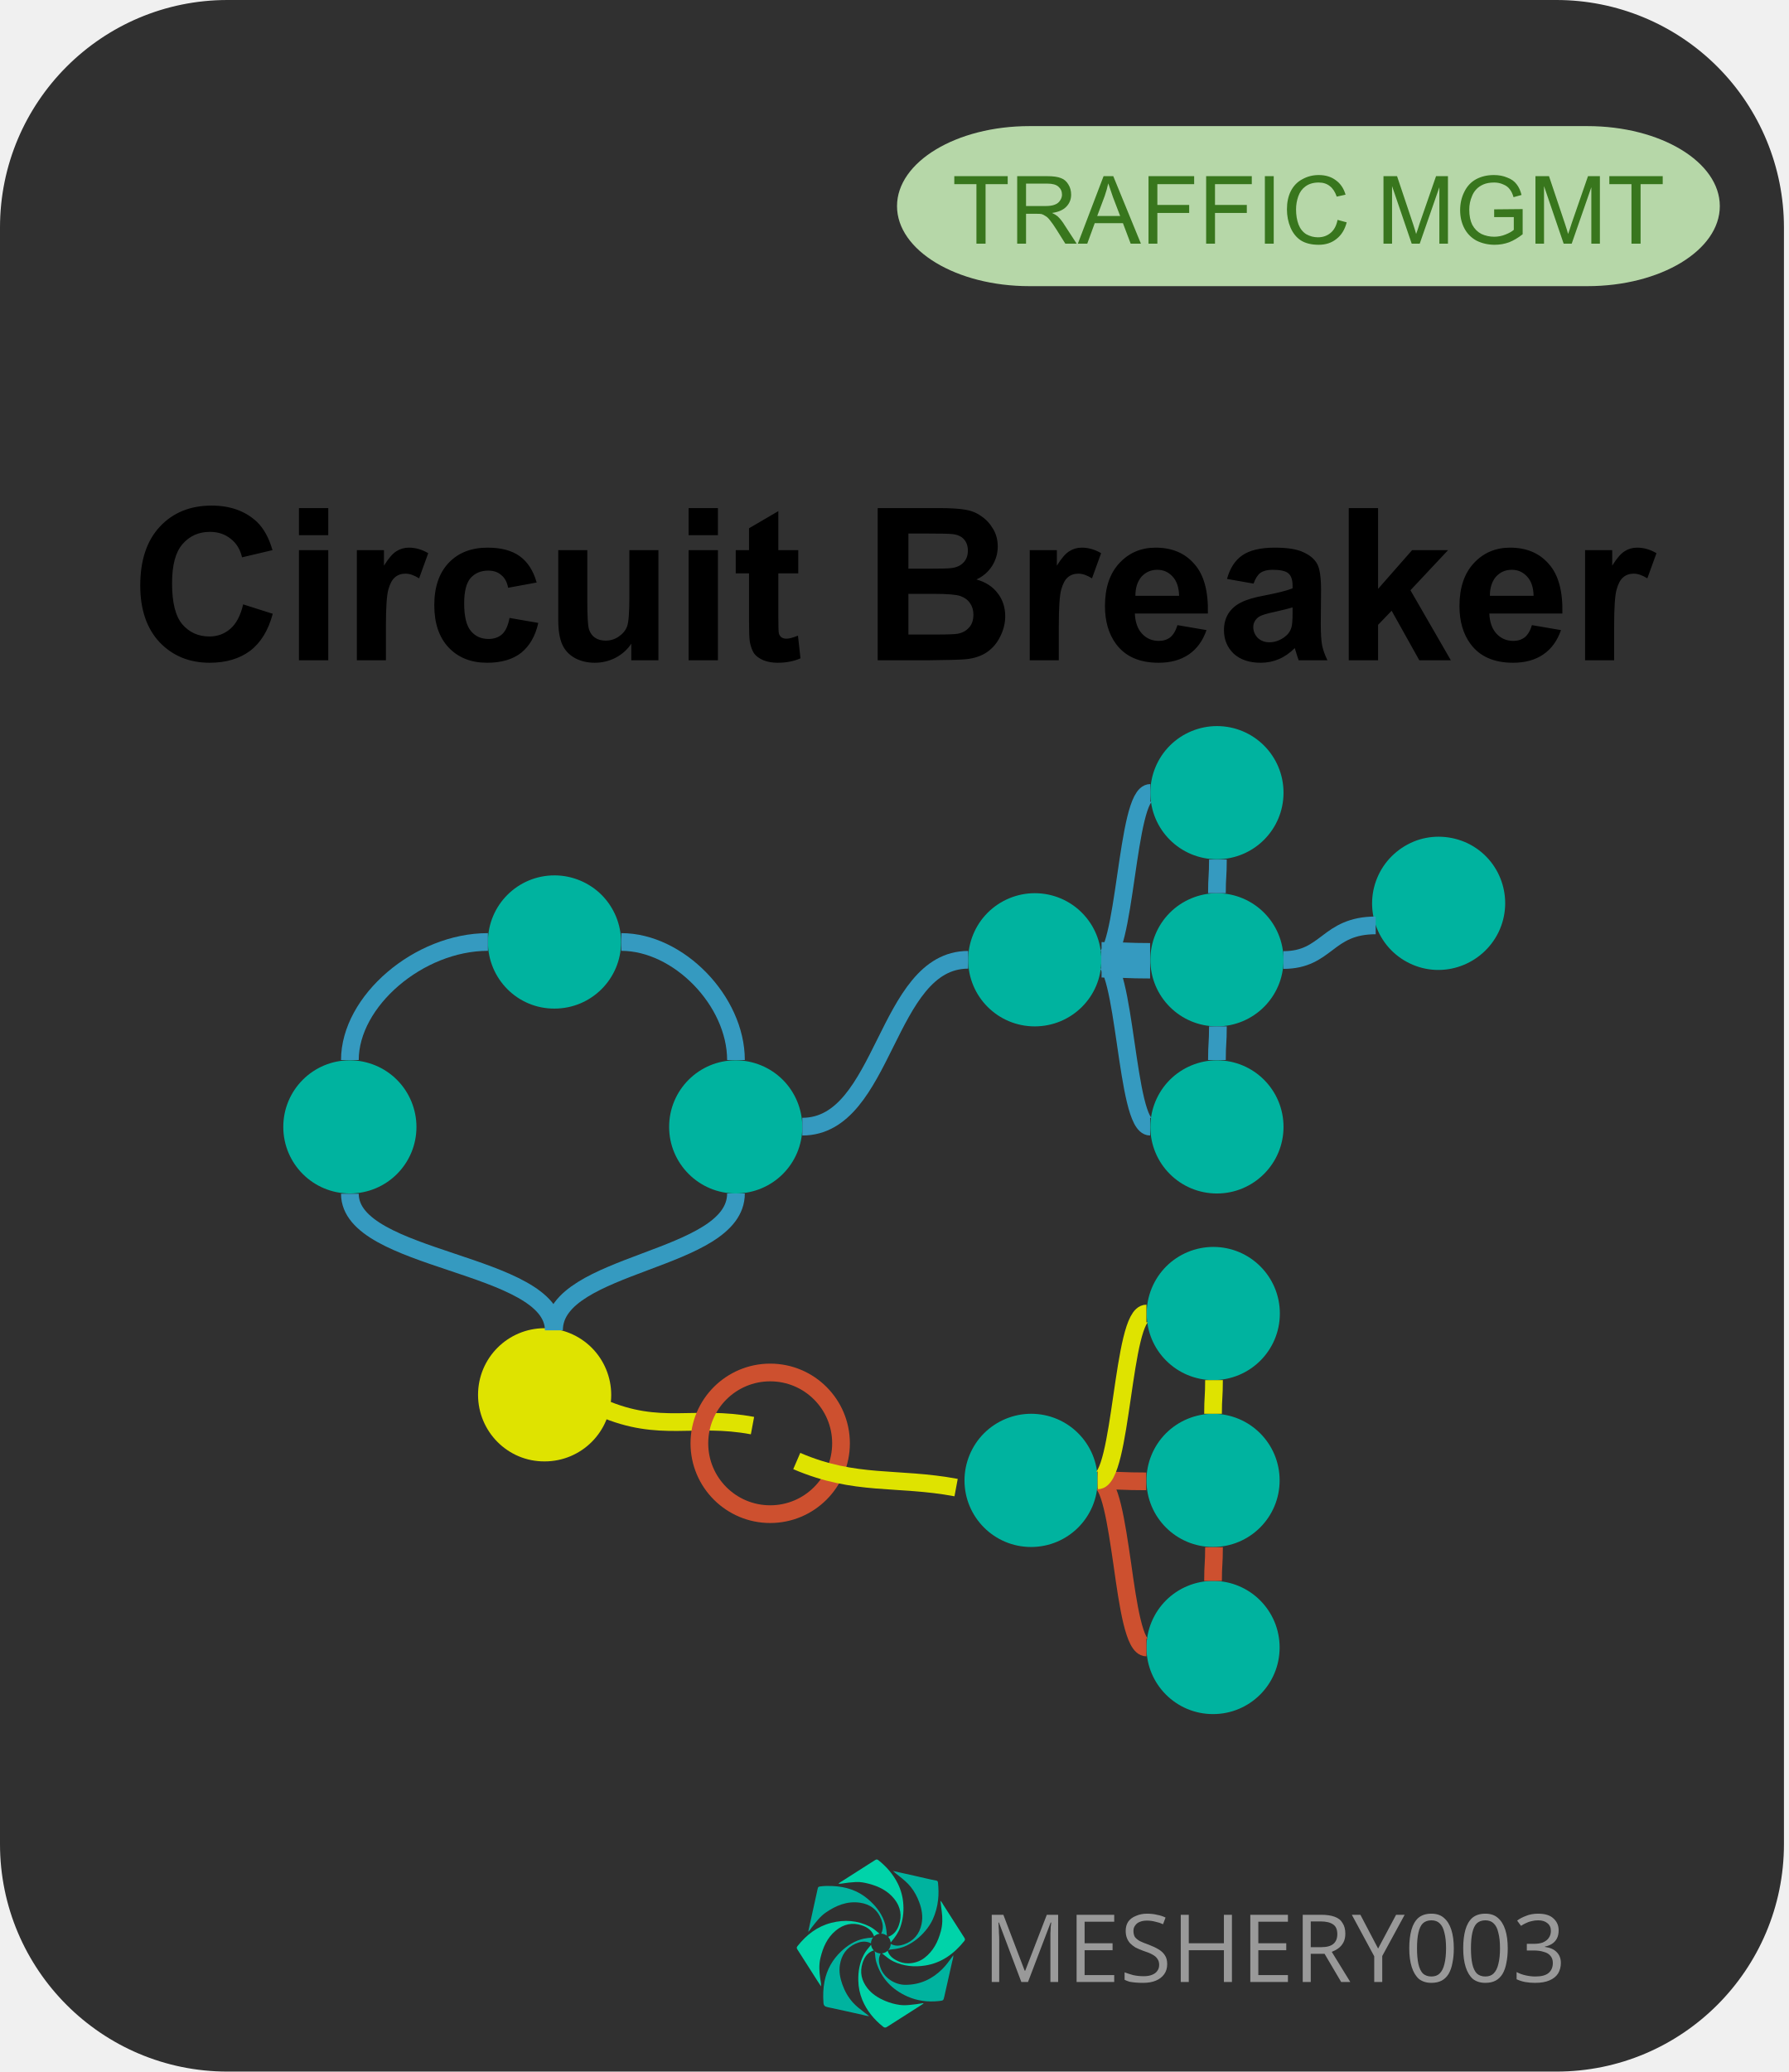
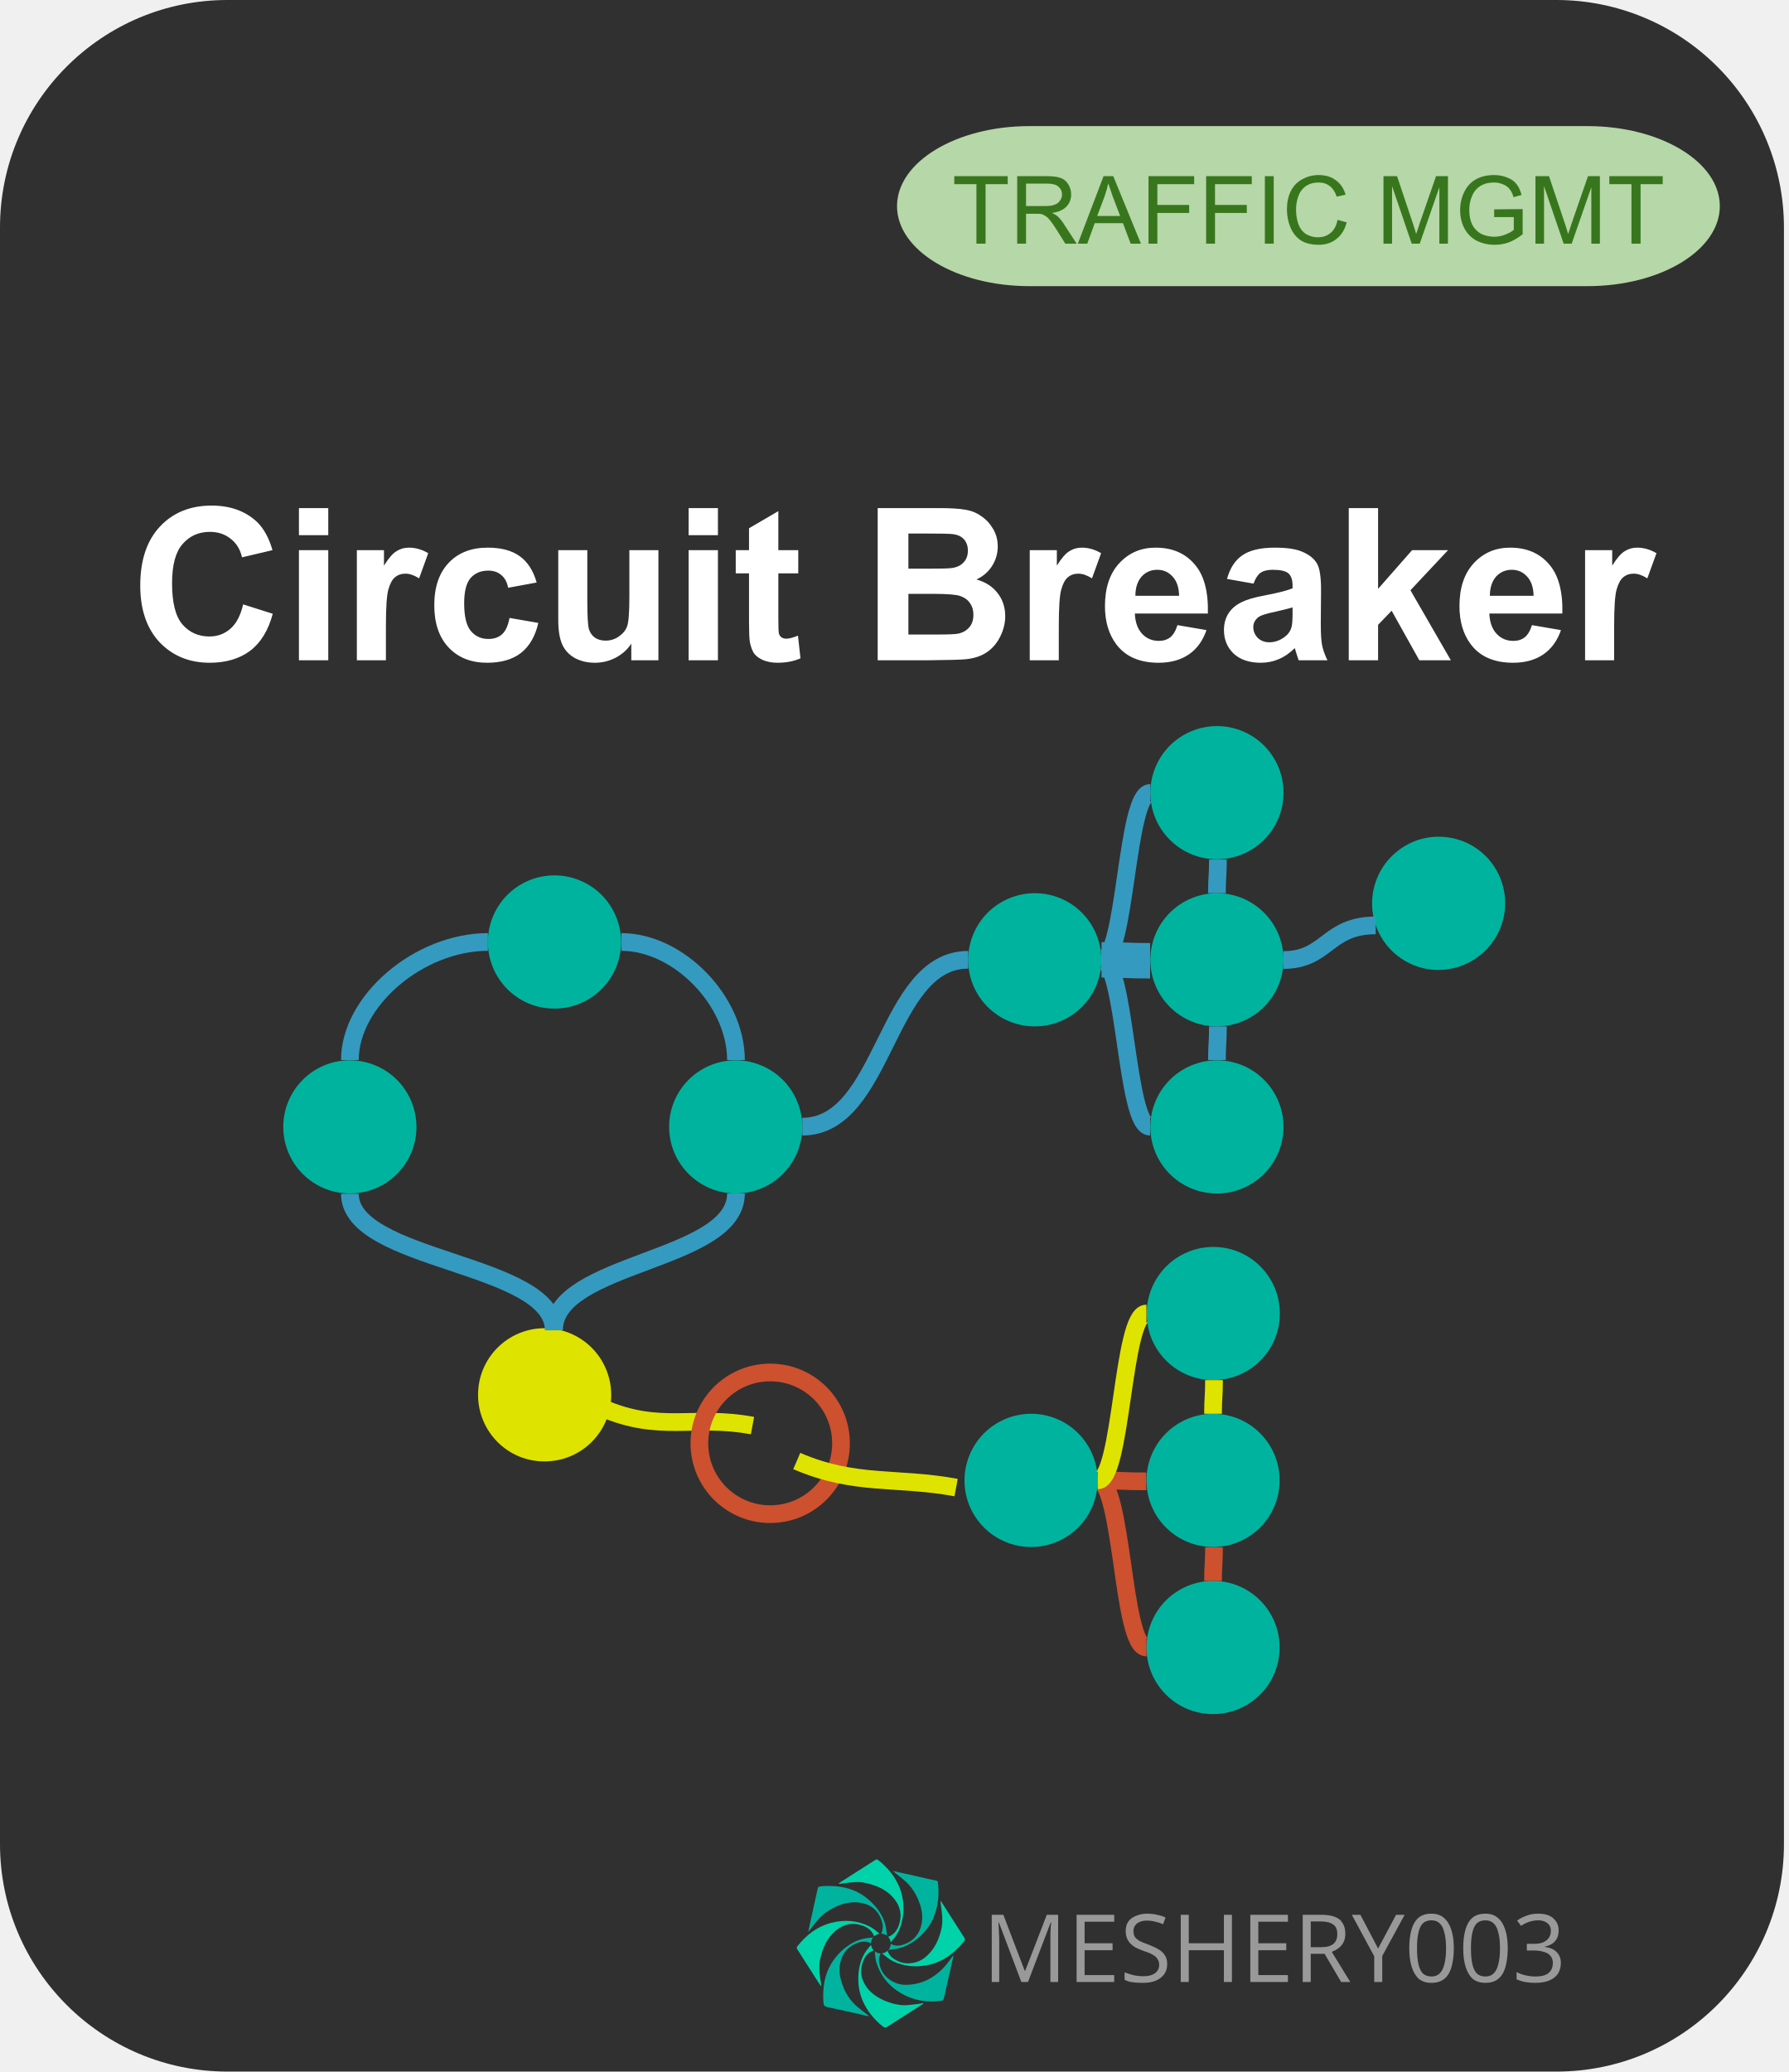
<svg xmlns="http://www.w3.org/2000/svg" width="101" height="117" viewBox="0 0 101 117" fill="none">
  <path fill-rule="evenodd" clip-rule="evenodd" d="M0 12.849C0 5.753 5.753 0 12.849 0H87.906C91.314 0 94.583 1.354 96.992 3.763C99.402 6.173 100.756 9.442 100.756 12.849V104.127C100.756 111.223 95.003 116.976 87.906 116.976H12.849C5.753 116.976 0 111.223 0 104.127V12.849Z" fill="#303030" />
-   <path d="M13.733 34.127L15.405 34.658C15.155 35.596 14.728 36.294 14.124 36.752C13.52 37.2 12.759 37.424 11.843 37.424C10.697 37.424 9.754 37.039 9.015 36.268C8.285 35.487 7.921 34.419 7.921 33.065C7.921 31.638 8.291 30.528 9.03 29.737C9.77 28.945 10.744 28.549 11.952 28.549C13.004 28.549 13.858 28.856 14.515 29.471C14.9 29.846 15.192 30.377 15.39 31.065L13.671 31.471C13.567 31.023 13.353 30.674 13.03 30.424C12.707 30.164 12.317 30.033 11.858 30.033C11.223 30.033 10.707 30.263 10.312 30.721C9.916 31.169 9.718 31.908 9.718 32.94C9.718 34.023 9.91 34.794 10.296 35.252C10.692 35.711 11.202 35.94 11.827 35.94C12.286 35.94 12.681 35.794 13.015 35.502C13.348 35.211 13.588 34.752 13.733 34.127ZM16.884 30.221V28.69H18.54V30.221H16.884ZM16.884 37.283V31.065H18.54V37.283H16.884ZM21.796 37.283H20.155V31.065H21.686V31.94C21.947 31.523 22.181 31.252 22.39 31.127C22.598 30.992 22.832 30.924 23.093 30.924C23.468 30.924 23.832 31.028 24.186 31.237L23.671 32.658C23.39 32.481 23.134 32.393 22.905 32.393C22.666 32.393 22.468 32.461 22.311 32.596C22.155 32.721 22.03 32.95 21.936 33.283C21.843 33.606 21.796 34.299 21.796 35.362V37.283ZM30.31 32.893L28.7 33.19C28.638 32.867 28.508 32.627 28.31 32.471C28.122 32.304 27.877 32.221 27.575 32.221C27.159 32.221 26.825 32.362 26.575 32.643C26.336 32.924 26.216 33.398 26.216 34.065C26.216 34.804 26.341 35.325 26.591 35.627C26.841 35.929 27.174 36.08 27.591 36.08C27.903 36.08 28.159 35.992 28.356 35.815C28.554 35.638 28.695 35.33 28.778 34.893L30.403 35.174C30.237 35.914 29.914 36.476 29.435 36.862C28.955 37.237 28.315 37.424 27.513 37.424C26.606 37.424 25.883 37.138 25.341 36.565C24.799 35.992 24.528 35.195 24.528 34.174C24.528 33.153 24.799 32.356 25.341 31.783C25.883 31.21 26.617 30.924 27.544 30.924C28.304 30.924 28.909 31.085 29.356 31.408C29.804 31.731 30.122 32.226 30.31 32.893ZM35.655 37.283V36.346C35.437 36.679 35.14 36.945 34.765 37.143C34.4 37.33 34.009 37.424 33.593 37.424C33.176 37.424 32.801 37.336 32.468 37.158C32.134 36.971 31.895 36.711 31.749 36.377C31.603 36.044 31.53 35.586 31.53 35.002V31.065H33.171V33.924C33.171 34.799 33.202 35.336 33.265 35.533C33.327 35.731 33.437 35.888 33.593 36.002C33.759 36.117 33.963 36.174 34.202 36.174C34.483 36.174 34.733 36.096 34.952 35.94C35.181 35.783 35.338 35.591 35.421 35.362C35.504 35.132 35.546 34.575 35.546 33.69V31.065H37.187V37.283H35.655ZM38.892 30.221V28.69H40.548V30.221H38.892ZM38.892 37.283V31.065H40.548V37.283H38.892ZM45.085 31.065V32.377H43.96V34.877C43.96 35.388 43.97 35.684 43.991 35.768C44.012 35.851 44.059 35.924 44.132 35.987C44.215 36.039 44.309 36.065 44.413 36.065C44.569 36.065 44.788 36.007 45.069 35.893L45.21 37.174C44.835 37.341 44.403 37.424 43.913 37.424C43.621 37.424 43.356 37.377 43.116 37.283C42.877 37.179 42.7 37.049 42.585 36.893C42.481 36.726 42.403 36.513 42.351 36.252C42.319 36.054 42.304 35.664 42.304 35.08V32.377H41.554V31.065H42.304V29.83L43.96 28.862V31.065H45.085ZM49.571 28.69H53.009C53.686 28.69 54.191 28.721 54.524 28.783C54.858 28.835 55.155 28.955 55.415 29.143C55.686 29.32 55.91 29.559 56.087 29.862C56.264 30.153 56.352 30.487 56.352 30.862C56.352 31.257 56.243 31.627 56.024 31.971C55.806 32.304 55.514 32.554 55.149 32.721C55.67 32.867 56.071 33.127 56.352 33.502C56.634 33.867 56.774 34.299 56.774 34.799C56.774 35.184 56.681 35.565 56.493 35.94C56.316 36.304 56.071 36.596 55.759 36.815C55.446 37.033 55.056 37.169 54.587 37.221C54.306 37.252 53.608 37.273 52.493 37.283H49.571V28.69ZM51.306 30.127V32.112H52.446C53.123 32.112 53.545 32.101 53.712 32.08C54.004 32.049 54.233 31.95 54.399 31.783C54.577 31.606 54.665 31.377 54.665 31.096C54.665 30.835 54.592 30.622 54.446 30.455C54.3 30.289 54.082 30.19 53.79 30.158C53.613 30.138 53.118 30.127 52.306 30.127H51.306ZM51.306 33.533V35.83H52.915C53.54 35.83 53.936 35.815 54.102 35.783C54.363 35.731 54.571 35.617 54.727 35.44C54.894 35.263 54.977 35.018 54.977 34.705C54.977 34.455 54.915 34.242 54.79 34.065C54.665 33.877 54.483 33.742 54.243 33.658C54.014 33.575 53.504 33.533 52.712 33.533H51.306ZM59.8 37.283H58.159V31.065H59.69V31.94C59.951 31.523 60.185 31.252 60.394 31.127C60.602 30.992 60.836 30.924 61.097 30.924C61.472 30.924 61.836 31.028 62.19 31.237L61.675 32.658C61.394 32.481 61.138 32.393 60.909 32.393C60.67 32.393 60.472 32.461 60.315 32.596C60.159 32.721 60.034 32.95 59.94 33.283C59.847 33.606 59.8 34.299 59.8 35.362V37.283ZM66.501 35.299L68.142 35.58C67.933 36.184 67.6 36.643 67.142 36.955C66.683 37.268 66.116 37.424 65.439 37.424C64.355 37.424 63.553 37.07 63.032 36.362C62.616 35.799 62.407 35.086 62.407 34.221C62.407 33.19 62.678 32.382 63.22 31.799C63.761 31.216 64.444 30.924 65.267 30.924C66.194 30.924 66.923 31.231 67.454 31.846C67.996 32.45 68.251 33.382 68.22 34.643H64.095C64.116 35.132 64.251 35.513 64.501 35.783C64.751 36.054 65.069 36.19 65.454 36.19C65.704 36.19 65.918 36.122 66.095 35.987C66.272 35.841 66.407 35.612 66.501 35.299ZM66.595 33.643C66.584 33.164 66.459 32.799 66.22 32.549C65.991 32.299 65.704 32.174 65.36 32.174C65.006 32.174 64.709 32.304 64.47 32.565C64.241 32.836 64.126 33.195 64.126 33.643H66.595ZM70.8 32.955L69.3 32.69C69.466 32.086 69.753 31.643 70.159 31.362C70.576 31.07 71.19 30.924 72.003 30.924C72.732 30.924 73.274 31.013 73.628 31.19C73.993 31.356 74.248 31.575 74.394 31.846C74.539 32.106 74.612 32.596 74.612 33.315L74.597 35.237C74.597 35.789 74.623 36.195 74.675 36.455C74.727 36.705 74.826 36.981 74.972 37.283H73.347C73.305 37.169 73.253 37.007 73.19 36.799C73.159 36.695 73.138 36.627 73.128 36.596C72.847 36.877 72.545 37.086 72.222 37.221C71.909 37.356 71.571 37.424 71.206 37.424C70.56 37.424 70.05 37.252 69.675 36.908C69.31 36.554 69.128 36.112 69.128 35.58C69.128 35.226 69.211 34.914 69.378 34.643C69.555 34.372 69.795 34.164 70.097 34.018C70.399 33.862 70.836 33.731 71.409 33.627C72.17 33.481 72.701 33.346 73.003 33.221V33.065C73.003 32.742 72.925 32.513 72.769 32.377C72.612 32.242 72.315 32.174 71.878 32.174C71.586 32.174 71.357 32.231 71.19 32.346C71.034 32.461 70.904 32.664 70.8 32.955ZM73.003 34.299C72.795 34.362 72.461 34.445 72.003 34.549C71.545 34.643 71.243 34.737 71.097 34.83C70.888 34.987 70.784 35.179 70.784 35.408C70.784 35.638 70.868 35.841 71.034 36.018C71.211 36.184 71.43 36.268 71.69 36.268C71.993 36.268 72.279 36.169 72.55 35.971C72.748 35.825 72.878 35.643 72.94 35.424C72.982 35.289 73.003 35.023 73.003 34.627V34.299ZM76.177 37.283V28.69H77.833V33.252L79.755 31.065H81.786L79.661 33.33L81.942 37.283H80.161L78.599 34.487L77.833 35.283V37.283H76.177ZM86.522 35.299L88.163 35.58C87.955 36.184 87.621 36.643 87.163 36.955C86.705 37.268 86.137 37.424 85.46 37.424C84.377 37.424 83.575 37.07 83.054 36.362C82.637 35.799 82.429 35.086 82.429 34.221C82.429 33.19 82.7 32.382 83.241 31.799C83.783 31.216 84.465 30.924 85.288 30.924C86.215 30.924 86.944 31.231 87.476 31.846C88.017 32.45 88.272 33.382 88.241 34.643H84.116C84.137 35.132 84.272 35.513 84.522 35.783C84.772 36.054 85.09 36.19 85.476 36.19C85.726 36.19 85.939 36.122 86.116 35.987C86.293 35.841 86.429 35.612 86.522 35.299ZM86.616 33.643C86.606 33.164 86.481 32.799 86.241 32.549C86.012 32.299 85.726 32.174 85.382 32.174C85.028 32.174 84.731 32.304 84.491 32.565C84.262 32.836 84.147 33.195 84.147 33.643H86.616ZM91.165 37.283H89.524V31.065H91.056V31.94C91.316 31.523 91.55 31.252 91.759 31.127C91.967 30.992 92.201 30.924 92.462 30.924C92.837 30.924 93.201 31.028 93.556 31.237L93.04 32.658C92.759 32.481 92.504 32.393 92.274 32.393C92.035 32.393 91.837 32.461 91.681 32.596C91.524 32.721 91.399 32.95 91.306 33.283C91.212 33.606 91.165 34.299 91.165 35.362V37.283Z" fill="black" />
+   <path d="M13.733 34.127L15.405 34.658C15.155 35.596 14.728 36.294 14.124 36.752C13.52 37.2 12.759 37.424 11.843 37.424C10.697 37.424 9.754 37.039 9.015 36.268C8.285 35.487 7.921 34.419 7.921 33.065C7.921 31.638 8.291 30.528 9.03 29.737C9.77 28.945 10.744 28.549 11.952 28.549C13.004 28.549 13.858 28.856 14.515 29.471C14.9 29.846 15.192 30.377 15.39 31.065L13.671 31.471C13.567 31.023 13.353 30.674 13.03 30.424C12.707 30.164 12.317 30.033 11.858 30.033C11.223 30.033 10.707 30.263 10.312 30.721C9.916 31.169 9.718 31.908 9.718 32.94C9.718 34.023 9.91 34.794 10.296 35.252C10.692 35.711 11.202 35.94 11.827 35.94C12.286 35.94 12.681 35.794 13.015 35.502C13.348 35.211 13.588 34.752 13.733 34.127ZM16.884 30.221V28.69H18.54V30.221H16.884ZM16.884 37.283V31.065H18.54V37.283H16.884ZM21.796 37.283H20.155V31.065H21.686V31.94C21.947 31.523 22.181 31.252 22.39 31.127C22.598 30.992 22.832 30.924 23.093 30.924C23.468 30.924 23.832 31.028 24.186 31.237L23.671 32.658C23.39 32.481 23.134 32.393 22.905 32.393C22.666 32.393 22.468 32.461 22.311 32.596C22.155 32.721 22.03 32.95 21.936 33.283C21.843 33.606 21.796 34.299 21.796 35.362V37.283ZM30.31 32.893L28.7 33.19C28.638 32.867 28.508 32.627 28.31 32.471C28.122 32.304 27.877 32.221 27.575 32.221C27.159 32.221 26.825 32.362 26.575 32.643C26.336 32.924 26.216 33.398 26.216 34.065C26.216 34.804 26.341 35.325 26.591 35.627C26.841 35.929 27.174 36.08 27.591 36.08C27.903 36.08 28.159 35.992 28.356 35.815C28.554 35.638 28.695 35.33 28.778 34.893L30.403 35.174C30.237 35.914 29.914 36.476 29.435 36.862C28.955 37.237 28.315 37.424 27.513 37.424C26.606 37.424 25.883 37.138 25.341 36.565C24.799 35.992 24.528 35.195 24.528 34.174C24.528 33.153 24.799 32.356 25.341 31.783C25.883 31.21 26.617 30.924 27.544 30.924C28.304 30.924 28.909 31.085 29.356 31.408C29.804 31.731 30.122 32.226 30.31 32.893ZM35.655 37.283V36.346C35.437 36.679 35.14 36.945 34.765 37.143C34.4 37.33 34.009 37.424 33.593 37.424C33.176 37.424 32.801 37.336 32.468 37.158C32.134 36.971 31.895 36.711 31.749 36.377C31.603 36.044 31.53 35.586 31.53 35.002V31.065H33.171V33.924C33.171 34.799 33.202 35.336 33.265 35.533C33.327 35.731 33.437 35.888 33.593 36.002C33.759 36.117 33.963 36.174 34.202 36.174C34.483 36.174 34.733 36.096 34.952 35.94C35.181 35.783 35.338 35.591 35.421 35.362C35.504 35.132 35.546 34.575 35.546 33.69V31.065H37.187V37.283H35.655ZM38.892 30.221V28.69H40.548V30.221H38.892ZM38.892 37.283V31.065H40.548V37.283H38.892ZM45.085 31.065V32.377H43.96V34.877C43.96 35.388 43.97 35.684 43.991 35.768C44.012 35.851 44.059 35.924 44.132 35.987C44.215 36.039 44.309 36.065 44.413 36.065C44.569 36.065 44.788 36.007 45.069 35.893L45.21 37.174C44.835 37.341 44.403 37.424 43.913 37.424C43.621 37.424 43.356 37.377 43.116 37.283C42.877 37.179 42.7 37.049 42.585 36.893C42.481 36.726 42.403 36.513 42.351 36.252C42.319 36.054 42.304 35.664 42.304 35.08V32.377H41.554V31.065H42.304V29.83L43.96 28.862V31.065H45.085ZM49.571 28.69H53.009C53.686 28.69 54.191 28.721 54.524 28.783C54.858 28.835 55.155 28.955 55.415 29.143C55.686 29.32 55.91 29.559 56.087 29.862C56.264 30.153 56.352 30.487 56.352 30.862C56.352 31.257 56.243 31.627 56.024 31.971C55.806 32.304 55.514 32.554 55.149 32.721C55.67 32.867 56.071 33.127 56.352 33.502C56.634 33.867 56.774 34.299 56.774 34.799C56.774 35.184 56.681 35.565 56.493 35.94C56.316 36.304 56.071 36.596 55.759 36.815C55.446 37.033 55.056 37.169 54.587 37.221C54.306 37.252 53.608 37.273 52.493 37.283H49.571V28.69ZM51.306 30.127V32.112H52.446C53.123 32.112 53.545 32.101 53.712 32.08C54.004 32.049 54.233 31.95 54.399 31.783C54.577 31.606 54.665 31.377 54.665 31.096C54.665 30.835 54.592 30.622 54.446 30.455C54.3 30.289 54.082 30.19 53.79 30.158C53.613 30.138 53.118 30.127 52.306 30.127H51.306ZM51.306 33.533V35.83H52.915C53.54 35.83 53.936 35.815 54.102 35.783C54.363 35.731 54.571 35.617 54.727 35.44C54.894 35.263 54.977 35.018 54.977 34.705C54.977 34.455 54.915 34.242 54.79 34.065C54.665 33.877 54.483 33.742 54.243 33.658C54.014 33.575 53.504 33.533 52.712 33.533H51.306ZM59.8 37.283H58.159V31.065H59.69V31.94C59.951 31.523 60.185 31.252 60.394 31.127C60.602 30.992 60.836 30.924 61.097 30.924C61.472 30.924 61.836 31.028 62.19 31.237L61.675 32.658C61.394 32.481 61.138 32.393 60.909 32.393C60.67 32.393 60.472 32.461 60.315 32.596C60.159 32.721 60.034 32.95 59.94 33.283C59.847 33.606 59.8 34.299 59.8 35.362V37.283ZM66.501 35.299L68.142 35.58C67.933 36.184 67.6 36.643 67.142 36.955C66.683 37.268 66.116 37.424 65.439 37.424C64.355 37.424 63.553 37.07 63.032 36.362C62.616 35.799 62.407 35.086 62.407 34.221C62.407 33.19 62.678 32.382 63.22 31.799C63.761 31.216 64.444 30.924 65.267 30.924C66.194 30.924 66.923 31.231 67.454 31.846C67.996 32.45 68.251 33.382 68.22 34.643H64.095C64.116 35.132 64.251 35.513 64.501 35.783C64.751 36.054 65.069 36.19 65.454 36.19C65.704 36.19 65.918 36.122 66.095 35.987C66.272 35.841 66.407 35.612 66.501 35.299ZM66.595 33.643C66.584 33.164 66.459 32.799 66.22 32.549C65.991 32.299 65.704 32.174 65.36 32.174C65.006 32.174 64.709 32.304 64.47 32.565C64.241 32.836 64.126 33.195 64.126 33.643H66.595ZM70.8 32.955L69.3 32.69C69.466 32.086 69.753 31.643 70.159 31.362C70.576 31.07 71.19 30.924 72.003 30.924C72.732 30.924 73.274 31.013 73.628 31.19C73.993 31.356 74.248 31.575 74.394 31.846C74.539 32.106 74.612 32.596 74.612 33.315L74.597 35.237C74.597 35.789 74.623 36.195 74.675 36.455C74.727 36.705 74.826 36.981 74.972 37.283H73.347C73.305 37.169 73.253 37.007 73.19 36.799C73.159 36.695 73.138 36.627 73.128 36.596C72.847 36.877 72.545 37.086 72.222 37.221C71.909 37.356 71.571 37.424 71.206 37.424C70.56 37.424 70.05 37.252 69.675 36.908C69.31 36.554 69.128 36.112 69.128 35.58C69.128 35.226 69.211 34.914 69.378 34.643C69.555 34.372 69.795 34.164 70.097 34.018C70.399 33.862 70.836 33.731 71.409 33.627C72.17 33.481 72.701 33.346 73.003 33.221V33.065C73.003 32.742 72.925 32.513 72.769 32.377C72.612 32.242 72.315 32.174 71.878 32.174C71.586 32.174 71.357 32.231 71.19 32.346C71.034 32.461 70.904 32.664 70.8 32.955ZM73.003 34.299C72.795 34.362 72.461 34.445 72.003 34.549C71.545 34.643 71.243 34.737 71.097 34.83C70.888 34.987 70.784 35.179 70.784 35.408C70.784 35.638 70.868 35.841 71.034 36.018C71.211 36.184 71.43 36.268 71.69 36.268C71.993 36.268 72.279 36.169 72.55 35.971C72.748 35.825 72.878 35.643 72.94 35.424C72.982 35.289 73.003 35.023 73.003 34.627V34.299ZM76.177 37.283V28.69H77.833V33.252L79.755 31.065H81.786L79.661 33.33L81.942 37.283H80.161L78.599 34.487L77.833 35.283V37.283H76.177ZM86.522 35.299L88.163 35.58C87.955 36.184 87.621 36.643 87.163 36.955C86.705 37.268 86.137 37.424 85.46 37.424C84.377 37.424 83.575 37.07 83.054 36.362C82.637 35.799 82.429 35.086 82.429 34.221C82.429 33.19 82.7 32.382 83.241 31.799C83.783 31.216 84.465 30.924 85.288 30.924C86.215 30.924 86.944 31.231 87.476 31.846C88.017 32.45 88.272 33.382 88.241 34.643H84.116C84.137 35.132 84.272 35.513 84.522 35.783C84.772 36.054 85.09 36.19 85.476 36.19C85.726 36.19 85.939 36.122 86.116 35.987C86.293 35.841 86.429 35.612 86.522 35.299ZM86.616 33.643C86.606 33.164 86.481 32.799 86.241 32.549C86.012 32.299 85.726 32.174 85.382 32.174C85.028 32.174 84.731 32.304 84.491 32.565C84.262 32.836 84.147 33.195 84.147 33.643H86.616ZM91.165 37.283H89.524V31.065H91.056V31.94C91.316 31.523 91.55 31.252 91.759 31.127C91.967 30.992 92.201 30.924 92.462 30.924C92.837 30.924 93.201 31.028 93.556 31.237L93.04 32.658C92.759 32.481 92.504 32.393 92.274 32.393C92.035 32.393 91.837 32.461 91.681 32.596C91.524 32.721 91.399 32.95 91.306 33.283C91.212 33.606 91.165 34.299 91.165 35.362V37.283Z" fill="white" />
  <path fill-rule="evenodd" clip-rule="evenodd" d="M58.139 7.121H89.657C93.787 7.121 97.134 9.144 97.134 11.639C97.134 14.135 93.787 16.158 89.657 16.158H58.139C54.01 16.158 50.663 14.135 50.663 11.639C50.663 9.144 54.01 7.121 58.139 7.121Z" fill="#B6D7A8" />
  <path d="M55.148 13.759V10.4H53.898V9.947H56.914V10.4H55.664V13.759H55.148ZM57.45 13.759V9.947H59.137C59.481 9.947 59.742 9.983 59.919 10.056C60.096 10.118 60.236 10.238 60.34 10.415C60.445 10.582 60.497 10.775 60.497 10.993C60.497 11.254 60.408 11.478 60.231 11.665C60.054 11.853 59.783 11.973 59.419 12.025C59.554 12.087 59.658 12.15 59.731 12.212C59.877 12.348 60.012 12.52 60.137 12.728L60.809 13.759H60.169L59.669 12.962C59.523 12.733 59.403 12.561 59.309 12.447C59.215 12.322 59.127 12.238 59.044 12.197C58.971 12.145 58.898 12.108 58.825 12.087C58.762 12.077 58.669 12.072 58.544 12.072H57.95V13.759H57.45ZM57.95 11.634H59.044C59.273 11.634 59.45 11.608 59.575 11.556C59.71 11.504 59.809 11.426 59.872 11.322C59.945 11.217 59.981 11.108 59.981 10.993C59.981 10.806 59.913 10.655 59.778 10.54C59.653 10.426 59.445 10.368 59.153 10.368H57.95V11.634ZM60.876 13.759L62.329 9.947H62.876L64.438 13.759H63.86L63.423 12.603H61.829L61.407 13.759H60.876ZM61.969 12.197H63.266L62.86 11.134C62.746 10.811 62.657 10.551 62.594 10.353C62.542 10.592 62.475 10.832 62.391 11.072L61.969 12.197ZM64.867 13.759V9.947H67.445V10.4H65.367V11.572H67.164V12.025H65.367V13.759H64.867ZM68.122 13.759V9.947H70.7V10.4H68.622V11.572H70.419V12.025H68.622V13.759H68.122ZM71.439 13.759V9.947H71.939V13.759H71.439ZM75.544 12.415L76.06 12.556C75.956 12.962 75.763 13.275 75.482 13.493C75.211 13.712 74.877 13.822 74.482 13.822C74.065 13.822 73.727 13.738 73.466 13.572C73.216 13.405 73.023 13.165 72.888 12.853C72.752 12.53 72.685 12.186 72.685 11.822C72.685 11.426 72.758 11.082 72.904 10.79C73.06 10.488 73.279 10.264 73.56 10.118C73.841 9.962 74.148 9.884 74.482 9.884C74.867 9.884 75.19 9.983 75.45 10.181C75.711 10.368 75.893 10.639 75.997 10.993L75.497 11.103C75.404 10.832 75.273 10.634 75.107 10.509C74.94 10.374 74.732 10.306 74.482 10.306C74.18 10.306 73.93 10.379 73.732 10.525C73.544 10.66 73.409 10.848 73.325 11.087C73.242 11.327 73.2 11.572 73.2 11.822C73.2 12.145 73.247 12.431 73.341 12.681C73.435 12.921 73.581 13.103 73.779 13.228C73.987 13.342 74.206 13.4 74.435 13.4C74.716 13.4 74.956 13.316 75.154 13.15C75.352 12.983 75.482 12.738 75.544 12.415ZM78.138 13.759V9.947H78.904L79.81 12.65C79.893 12.9 79.95 13.087 79.982 13.212C80.034 13.077 80.102 12.874 80.185 12.603L81.107 9.947H81.779V13.759H81.294V10.572L80.185 13.759H79.732L78.622 10.509V13.759H78.138ZM84.389 12.259V11.822L85.998 11.806V13.228C85.748 13.426 85.493 13.577 85.233 13.681C84.972 13.775 84.701 13.822 84.42 13.822C84.045 13.822 83.701 13.743 83.389 13.587C83.087 13.421 82.858 13.186 82.701 12.884C82.545 12.582 82.467 12.243 82.467 11.868C82.467 11.493 82.545 11.15 82.701 10.837C82.858 10.514 83.082 10.275 83.373 10.118C83.665 9.962 83.998 9.884 84.373 9.884C84.654 9.884 84.904 9.931 85.123 10.025C85.352 10.108 85.529 10.233 85.654 10.4C85.779 10.556 85.873 10.759 85.936 11.009L85.483 11.134C85.43 10.947 85.358 10.796 85.264 10.681C85.18 10.566 85.061 10.478 84.904 10.415C84.748 10.342 84.576 10.306 84.389 10.306C84.149 10.306 83.946 10.342 83.779 10.415C83.613 10.488 83.477 10.582 83.373 10.697C83.269 10.811 83.191 10.936 83.139 11.072C83.035 11.311 82.983 11.566 82.983 11.837C82.983 12.181 83.04 12.467 83.154 12.697C83.279 12.926 83.451 13.098 83.67 13.212C83.899 13.316 84.139 13.368 84.389 13.368C84.608 13.368 84.821 13.327 85.029 13.243C85.238 13.16 85.394 13.072 85.498 12.978V12.259H84.389ZM86.721 13.759V9.947H87.486L88.393 12.65C88.476 12.9 88.533 13.087 88.564 13.212C88.617 13.077 88.684 12.874 88.768 12.603L89.689 9.947H90.361V13.759H89.877V10.572L88.768 13.759H88.314L87.205 10.509V13.759H86.721ZM92.144 13.759V10.4H90.894V9.947H93.909V10.4H92.659V13.759H92.144Z" fill="#38761D" />
  <path d="M57.685 111.919L56.419 108.56H56.388C56.399 108.622 56.404 108.706 56.404 108.81C56.414 108.914 56.419 109.029 56.419 109.154C56.43 109.268 56.435 109.388 56.435 109.513V111.919H56.013V108.122H56.669L57.873 111.279H57.904L59.123 108.122H59.763V111.919H59.326V109.482C59.326 109.367 59.326 109.258 59.326 109.154C59.336 109.039 59.341 108.93 59.341 108.826C59.352 108.721 59.362 108.633 59.373 108.56H59.341L58.06 111.919H57.685ZM62.93 111.919H60.805V108.122H62.93V108.513H61.258V109.732H62.837V110.122H61.258V111.529H62.93V111.919ZM65.922 110.904C65.922 111.133 65.865 111.326 65.75 111.482C65.636 111.638 65.48 111.758 65.282 111.841C65.084 111.924 64.844 111.966 64.563 111.966C64.427 111.966 64.292 111.961 64.157 111.951C64.032 111.94 63.912 111.924 63.797 111.904C63.693 111.872 63.599 111.836 63.516 111.794V111.372C63.651 111.424 63.813 111.477 64 111.529C64.188 111.57 64.386 111.591 64.594 111.591C64.782 111.591 64.938 111.565 65.063 111.513C65.198 111.461 65.297 111.388 65.36 111.294C65.433 111.201 65.469 111.086 65.469 110.951C65.469 110.815 65.438 110.706 65.375 110.622C65.323 110.529 65.23 110.445 65.094 110.372C64.969 110.299 64.792 110.227 64.563 110.154C64.396 110.091 64.25 110.029 64.125 109.966C64.011 109.893 63.912 109.815 63.828 109.732C63.745 109.638 63.683 109.534 63.641 109.419C63.599 109.305 63.578 109.174 63.578 109.029C63.578 108.831 63.625 108.659 63.719 108.513C63.823 108.367 63.969 108.258 64.157 108.185C64.344 108.102 64.552 108.06 64.782 108.06C64.99 108.06 65.177 108.081 65.344 108.122C65.521 108.154 65.683 108.206 65.829 108.279L65.688 108.654C65.552 108.591 65.407 108.544 65.25 108.513C65.094 108.471 64.938 108.451 64.782 108.451C64.615 108.451 64.474 108.477 64.36 108.529C64.256 108.57 64.172 108.638 64.11 108.732C64.047 108.815 64.016 108.914 64.016 109.029C64.016 109.164 64.042 109.279 64.094 109.372C64.157 109.456 64.25 109.534 64.375 109.607C64.5 109.669 64.667 109.737 64.875 109.81C65.094 109.893 65.282 109.982 65.438 110.076C65.594 110.169 65.714 110.284 65.797 110.419C65.881 110.544 65.922 110.706 65.922 110.904ZM69.578 111.919H69.125V110.122H67.141V111.919H66.688V108.122H67.141V109.732H69.125V108.122H69.578V111.919ZM72.741 111.919H70.616V108.122H72.741V108.513H71.069V109.732H72.647V110.122H71.069V111.529H72.741V111.919ZM74.608 108.122C74.921 108.122 75.176 108.159 75.374 108.232C75.582 108.305 75.733 108.424 75.827 108.591C75.931 108.747 75.983 108.945 75.983 109.185C75.983 109.383 75.947 109.549 75.874 109.685C75.801 109.82 75.707 109.93 75.592 110.013C75.478 110.096 75.353 110.164 75.217 110.216L76.264 111.919H75.749L74.811 110.326H74.03V111.919H73.577V108.122H74.608ZM74.577 108.497H74.03V109.951H74.624C74.936 109.951 75.165 109.888 75.311 109.763C75.457 109.638 75.53 109.456 75.53 109.216C75.53 108.956 75.452 108.773 75.296 108.669C75.139 108.555 74.9 108.497 74.577 108.497ZM77.834 110.029L78.85 108.122H79.334L78.068 110.451V111.919H77.615V110.466L76.35 108.122H76.834L77.834 110.029ZM82.11 110.013C82.11 110.326 82.084 110.602 82.032 110.841C81.99 111.081 81.917 111.289 81.813 111.466C81.709 111.633 81.579 111.758 81.422 111.841C81.266 111.924 81.073 111.966 80.844 111.966C80.563 111.966 80.329 111.893 80.141 111.747C79.964 111.591 79.829 111.367 79.735 111.076C79.641 110.784 79.594 110.43 79.594 110.013C79.594 109.607 79.636 109.258 79.719 108.966C79.802 108.674 79.933 108.451 80.11 108.294C80.297 108.138 80.542 108.06 80.844 108.06C81.136 108.06 81.37 108.138 81.547 108.294C81.735 108.451 81.875 108.674 81.969 108.966C82.063 109.258 82.11 109.607 82.11 110.013ZM80.032 110.013C80.032 110.367 80.058 110.664 80.11 110.904C80.162 111.133 80.245 111.31 80.36 111.435C80.485 111.549 80.646 111.607 80.844 111.607C81.042 111.607 81.198 111.549 81.313 111.435C81.438 111.31 81.526 111.133 81.579 110.904C81.641 110.664 81.672 110.367 81.672 110.013C81.672 109.659 81.641 109.367 81.579 109.138C81.526 108.898 81.438 108.721 81.313 108.607C81.198 108.492 81.042 108.435 80.844 108.435C80.646 108.435 80.485 108.492 80.36 108.607C80.245 108.721 80.162 108.898 80.11 109.138C80.058 109.367 80.032 109.659 80.032 110.013ZM85.156 110.013C85.156 110.326 85.13 110.602 85.078 110.841C85.036 111.081 84.963 111.289 84.859 111.466C84.755 111.633 84.625 111.758 84.469 111.841C84.312 111.924 84.12 111.966 83.891 111.966C83.609 111.966 83.375 111.893 83.188 111.747C83.01 111.591 82.875 111.367 82.781 111.076C82.688 110.784 82.641 110.43 82.641 110.013C82.641 109.607 82.682 109.258 82.766 108.966C82.849 108.674 82.979 108.451 83.156 108.294C83.344 108.138 83.588 108.06 83.891 108.06C84.182 108.06 84.417 108.138 84.594 108.294C84.781 108.451 84.922 108.674 85.016 108.966C85.109 109.258 85.156 109.607 85.156 110.013ZM83.078 110.013C83.078 110.367 83.104 110.664 83.156 110.904C83.208 111.133 83.292 111.31 83.406 111.435C83.531 111.549 83.693 111.607 83.891 111.607C84.088 111.607 84.245 111.549 84.359 111.435C84.484 111.31 84.573 111.133 84.625 110.904C84.688 110.664 84.719 110.367 84.719 110.013C84.719 109.659 84.688 109.367 84.625 109.138C84.573 108.898 84.484 108.721 84.359 108.607C84.245 108.492 84.088 108.435 83.891 108.435C83.693 108.435 83.531 108.492 83.406 108.607C83.292 108.721 83.208 108.898 83.156 109.138C83.104 109.367 83.078 109.659 83.078 110.013ZM88.031 108.997C88.031 109.174 88 109.326 87.937 109.451C87.875 109.576 87.781 109.68 87.656 109.763C87.541 109.836 87.406 109.888 87.25 109.919V109.935C87.552 109.977 87.776 110.076 87.921 110.232C88.078 110.388 88.156 110.591 88.156 110.841C88.156 111.06 88.104 111.258 88 111.435C87.895 111.602 87.734 111.732 87.515 111.826C87.307 111.919 87.036 111.966 86.703 111.966C86.505 111.966 86.317 111.951 86.14 111.919C85.974 111.888 85.812 111.836 85.656 111.763V111.357C85.812 111.44 85.984 111.503 86.171 111.544C86.359 111.586 86.541 111.607 86.718 111.607C87.062 111.607 87.312 111.539 87.468 111.404C87.625 111.268 87.703 111.081 87.703 110.841C87.703 110.674 87.656 110.539 87.562 110.435C87.479 110.331 87.354 110.258 87.187 110.216C87.031 110.164 86.843 110.138 86.625 110.138H86.234V109.763H86.625C86.833 109.763 87.005 109.737 87.14 109.685C87.286 109.622 87.395 109.539 87.468 109.435C87.552 109.32 87.593 109.185 87.593 109.029C87.593 108.841 87.526 108.695 87.39 108.591C87.265 108.487 87.093 108.435 86.875 108.435C86.739 108.435 86.614 108.451 86.5 108.482C86.395 108.503 86.291 108.539 86.187 108.591C86.093 108.633 86 108.685 85.906 108.747L85.687 108.451C85.823 108.346 85.989 108.258 86.187 108.185C86.385 108.102 86.614 108.06 86.875 108.06C87.26 108.06 87.546 108.148 87.734 108.326C87.932 108.503 88.031 108.727 88.031 108.997Z" fill="#999999" />
  <g clip-path="url(#clip0_5562_24518)">
    <path d="M27.557 53.191C27.557 51.111 29.238 49.43 31.318 49.43C32.31 49.43 33.274 49.83 33.977 50.532C34.679 51.235 35.079 52.199 35.079 53.191C35.079 55.271 33.398 56.952 31.318 56.952C29.238 56.965 27.557 55.271 27.557 53.191Z" fill="#00B39F" />
    <path d="M16 63.633C16 61.553 17.681 59.872 19.761 59.872C20.752 59.872 21.717 60.272 22.419 60.974C23.122 61.677 23.521 62.641 23.521 63.633C23.521 65.713 21.841 67.393 19.761 67.393C17.681 67.393 16 65.713 16 63.633Z" fill="#00B39F" />
    <path d="M27.557 53.191C23.659 53.191 19.761 56.525 19.761 59.858" stroke="#359AC0" stroke-miterlimit="10" stroke-linejoin="round" />
    <path d="M79.628 54.403C77.754 53.508 76.969 51.263 77.865 49.389C78.291 48.494 79.063 47.805 80 47.461C80.936 47.13 81.969 47.185 82.879 47.612C84.752 48.508 85.537 50.753 84.642 52.626C83.733 54.5 81.487 55.299 79.628 54.403Z" fill="#00B39F" />
    <path d="M37.792 63.633C37.792 61.553 39.473 59.872 41.553 59.872C42.545 59.872 43.509 60.272 44.212 60.974C44.914 61.677 45.314 62.641 45.314 63.633C45.314 65.713 43.633 67.393 41.553 67.393C39.487 67.393 37.792 65.713 37.792 63.633Z" fill="#00B39F" />
    <path d="M27 78.761C27 76.681 28.681 75 30.761 75C31.752 75 32.717 75.4 33.419 76.102C34.122 76.805 34.521 77.769 34.521 78.761C34.521 80.841 32.841 82.521 30.761 82.521C28.681 82.535 27 80.841 27 78.761Z" fill="#DFE300" />
    <path d="M34 79.5C37.307 80.927 39.178 79.878 42.5 80.5" stroke="#DFE300" />
    <path d="M41.567 67.393C41.567 69.322 39.005 70.286 36.429 71.25C33.867 72.215 31.291 73.179 31.291 75.107" stroke="#359AC0" stroke-miterlimit="10" stroke-linejoin="round" />
    <path d="M77.699 52.254C76.335 52.254 75.633 52.736 74.986 53.232C74.338 53.715 73.732 54.21 72.478 54.21" stroke="#359AC0" stroke-miterlimit="10" stroke-linejoin="round" />
    <path d="M31.277 75.121C31.277 73.193 28.398 72.228 25.519 71.264C22.64 70.3 19.761 69.336 19.761 67.407" stroke="#359AC0" stroke-miterlimit="10" stroke-linejoin="round" />
    <path d="M41.567 59.858C41.567 56.525 38.33 53.191 35.092 53.191" stroke="#359AC0" stroke-miterlimit="10" stroke-linejoin="round" />
    <path d="M68.731 67.393C66.651 67.393 64.971 65.713 64.971 63.633C64.971 62.641 65.37 61.677 66.073 60.974C66.775 60.272 67.74 59.872 68.731 59.872C70.811 59.872 72.492 61.553 72.492 63.633C72.492 65.699 70.811 67.393 68.731 67.393Z" fill="#00B39F" />
    <path d="M58.441 57.957C56.361 57.957 54.681 56.277 54.681 54.197C54.681 53.205 55.08 52.241 55.783 51.538C56.485 50.836 57.45 50.436 58.441 50.436C60.522 50.436 62.202 52.117 62.202 54.197C62.216 56.277 60.522 57.957 58.441 57.957Z" fill="#00B39F" />
    <path d="M68.731 57.957C66.651 57.957 64.971 56.277 64.971 54.197C64.971 53.205 65.37 52.241 66.073 51.538C66.775 50.836 67.74 50.436 68.731 50.436C70.811 50.436 72.492 52.117 72.492 54.197C72.492 56.277 70.811 57.957 68.731 57.957Z" fill="#00B39F" />
    <path d="M64.957 63.619C64.268 63.619 63.924 61.263 63.58 58.908C63.235 56.552 62.891 54.197 62.202 54.197" stroke="#359AC0" stroke-miterlimit="10" stroke-linejoin="round" />
    <path d="M62.216 54.197C62.905 54.197 63.249 54.21 63.58 54.224C63.924 54.238 64.268 54.252 64.957 54.252" stroke="#359AC0" stroke-width="2" stroke-miterlimit="10" stroke-linejoin="round" />
    <path d="M68.731 59.858C68.731 59.39 68.745 59.142 68.759 58.908C68.773 58.674 68.787 58.426 68.787 57.957" stroke="#359AC0" stroke-miterlimit="10" stroke-linejoin="round" />
    <path d="M54.681 54.197C52.339 54.197 51.168 56.552 49.997 58.908C48.826 61.263 47.655 63.619 45.314 63.619" stroke="#359AC0" stroke-miterlimit="10" stroke-linejoin="round" />
    <path d="M68.731 48.521C66.651 48.521 64.971 46.841 64.971 44.761C64.971 43.769 65.37 42.805 66.073 42.102C66.775 41.4 67.74 41 68.731 41C70.811 41 72.492 42.681 72.492 44.761C72.492 46.841 70.811 48.521 68.731 48.521Z" fill="#00B39F" />
    <path d="M68.731 50.436C68.731 49.968 68.745 49.72 68.759 49.486C68.773 49.251 68.787 49.003 68.787 48.535" stroke="#359AC0" stroke-miterlimit="10" stroke-linejoin="round" />
    <path d="M62.216 54.197C62.905 54.197 63.249 51.841 63.593 49.486C63.938 47.13 64.282 44.774 64.971 44.774" stroke="#359AC0" stroke-miterlimit="10" stroke-linejoin="round" />
    <path d="M68.511 96.79C66.431 96.79 64.751 95.109 64.751 93.029C64.751 92.037 65.15 91.073 65.853 90.37C66.555 89.668 67.519 89.268 68.511 89.268C70.591 89.268 72.272 90.949 72.272 93.029C72.272 95.109 70.591 96.79 68.511 96.79Z" fill="#00B39F" />
    <path d="M58.235 87.354C56.155 87.354 54.474 85.673 54.474 83.593C54.474 82.601 54.874 81.637 55.576 80.934C56.279 80.232 57.243 79.832 58.235 79.832C60.315 79.832 61.995 81.513 61.995 83.593C61.995 85.673 60.315 87.354 58.235 87.354Z" fill="#00B39F" />
    <path d="M68.511 87.354C66.431 87.354 64.751 85.673 64.751 83.593C64.751 82.601 65.15 81.637 65.853 80.934C66.555 80.232 67.519 79.832 68.511 79.832C70.591 79.832 72.272 81.513 72.272 83.593C72.272 85.673 70.591 87.354 68.511 87.354Z" fill="#00B39F" />
    <path d="M64.75 93.029C64.062 93.029 63.717 90.673 63.387 88.318C63.042 85.962 62.698 83.607 62.009 83.607" stroke="#CD502F" stroke-miterlimit="10" stroke-linejoin="round" />
    <path d="M61.995 83.593C62.684 83.593 63.029 83.607 63.359 83.621C63.703 83.634 64.048 83.648 64.737 83.648" stroke="#CD502F" stroke-miterlimit="10" stroke-linejoin="round" />
    <path d="M68.511 89.268C68.511 88.8 68.525 88.552 68.539 88.318C68.552 88.084 68.566 87.836 68.566 87.367" stroke="#CD502F" stroke-miterlimit="10" stroke-linejoin="round" />
    <path d="M68.525 77.931C66.445 77.931 64.764 76.251 64.764 74.171C64.764 73.179 65.164 72.215 65.866 71.512C66.569 70.809 67.533 70.41 68.525 70.41C70.605 70.41 72.285 72.091 72.285 74.171C72.285 76.251 70.605 77.931 68.525 77.931Z" fill="#00B39F" />
    <path d="M68.511 79.832C68.511 79.364 68.525 79.116 68.539 78.882C68.552 78.648 68.566 78.4 68.566 77.931" stroke="#DFE300" stroke-miterlimit="10" stroke-linejoin="round" />
    <path d="M61.995 83.593C62.684 83.593 63.029 81.237 63.373 78.882C63.717 76.526 64.062 74.171 64.75 74.171" stroke="#DFE300" stroke-miterlimit="10" stroke-linejoin="round" />
    <circle cx="43.5" cy="81.5" r="4" stroke="#CD502F" />
    <path d="M45 82.5C48.307 83.927 50.678 83.378 54 84" stroke="#DFE300" />
  </g>
  <g clip-path="url(#clip1_5562_24518)">
    <path d="M51.44 106.55C51.648 106.81 51.8 107.1 51.916 107.41C52.067 107.808 52.136 108.223 52.05 108.643C51.934 109.207 51.604 109.605 51.052 109.796C50.838 109.87 50.615 109.9 50.394 109.807C50.363 109.796 50.335 109.78 50.309 109.761C50.306 109.892 50.257 110.018 50.169 110.117C50.198 110.104 50.229 110.095 50.26 110.091C50.291 110.085 50.323 110.081 50.352 110.078C50.648 110.054 50.932 109.991 51.202 109.862C51.618 109.663 51.967 109.379 52.263 109.027C52.433 108.83 52.575 108.61 52.685 108.375C52.841 108.027 52.941 107.657 52.982 107.279C53.02 106.952 53.01 106.632 52.977 106.308C52.97 106.23 52.936 106.198 52.866 106.186C52.685 106.154 52.505 106.118 52.328 106.074C51.864 105.962 51.397 105.866 50.932 105.759C50.767 105.72 50.601 105.686 50.435 105.649C50.557 105.765 50.687 105.86 50.814 105.961C51.038 106.14 51.259 106.324 51.44 106.55Z" fill="#00B39F" />
    <path d="M46.336 110.569C46.478 109.971 46.713 109.422 47.199 109.018C47.641 108.65 48.142 108.535 48.693 108.727C48.972 108.823 49.211 108.979 49.337 109.262C49.35 109.287 49.359 109.314 49.364 109.342C49.451 109.259 49.562 109.206 49.681 109.192C49.673 109.187 49.666 109.182 49.657 109.175C49.488 109.039 49.327 108.89 49.13 108.79C48.43 108.433 47.695 108.387 46.948 108.578C46.156 108.779 45.544 109.259 45.042 109.892C44.985 109.963 44.99 110.008 45.036 110.08C45.426 110.686 45.812 111.295 46.199 111.903C46.25 111.983 46.303 112.062 46.373 112.168C46.381 111.989 46.343 111.846 46.323 111.702C46.27 111.323 46.246 110.945 46.336 110.569Z" fill="#00D3A9" />
    <path d="M47.528 106.362C47.797 106.317 48.069 106.287 48.341 106.272C48.588 106.259 48.83 106.308 49.069 106.37C49.635 106.518 50.142 106.765 50.514 107.234C50.869 107.681 50.955 108.182 50.764 108.719C50.667 108.994 50.502 109.222 50.221 109.345C50.201 109.355 50.18 109.361 50.158 109.362C50.243 109.452 50.295 109.567 50.307 109.69C50.319 109.669 50.334 109.65 50.35 109.632C50.556 109.387 50.742 109.13 50.849 108.823C50.989 108.421 51.048 107.994 51.021 107.569C51.001 107.153 50.896 106.746 50.713 106.372C50.45 105.842 50.072 105.406 49.61 105.039C49.541 104.984 49.491 104.991 49.419 105.037C48.824 105.419 48.226 105.796 47.631 106.177C47.538 106.236 47.439 106.287 47.35 106.371C47.41 106.375 47.469 106.372 47.528 106.362V106.362Z" fill="#00D3A9" />
    <path d="M45.856 108.825C46.09 108.529 46.314 108.223 46.629 108.004C47.211 107.6 47.841 107.338 48.564 107.439C49.147 107.521 49.568 107.838 49.779 108.4C49.869 108.641 49.897 108.89 49.791 109.14C49.785 109.156 49.776 109.172 49.766 109.187C49.885 109.19 50.001 109.232 50.095 109.306C50.093 109.298 50.091 109.289 50.089 109.281C50.084 109.25 50.084 109.218 50.081 109.188C50.063 108.942 50.022 108.702 49.934 108.469C49.747 107.976 49.427 107.585 49.031 107.245C48.449 106.743 47.762 106.528 47.008 106.499C46.794 106.491 46.579 106.489 46.365 106.517C46.217 106.537 46.206 106.538 46.174 106.684C46.036 107.312 45.898 107.94 45.759 108.569C45.723 108.732 45.688 108.896 45.648 109.083C45.743 108.997 45.793 108.905 45.856 108.825Z" fill="#00B39F" />
    <path d="M54.465 109.419C54.074 108.81 53.687 108.198 53.296 107.589C53.245 107.508 53.203 107.418 53.116 107.328C53.141 107.541 53.159 107.726 53.186 107.91C53.24 108.293 53.24 108.674 53.138 109.051C52.979 109.644 52.714 110.171 52.215 110.554C51.941 110.765 51.625 110.86 51.285 110.864C51.047 110.868 50.82 110.799 50.609 110.686C50.425 110.587 50.269 110.459 50.176 110.266C50.147 110.205 50.135 110.168 50.144 110.144C50.054 110.233 49.937 110.289 49.811 110.303C49.844 110.324 49.875 110.347 49.905 110.373C50.08 110.515 50.254 110.657 50.459 110.755C51.032 111.027 51.637 111.084 52.253 110.987C53.182 110.842 53.886 110.32 54.463 109.603C54.516 109.537 54.509 109.487 54.465 109.419Z" fill="#00D3A9" />
    <path d="M53.234 111.174C52.659 111.753 51.968 112.076 51.138 112.078C50.559 112.08 49.945 111.699 49.739 111.142C49.654 110.911 49.597 110.676 49.685 110.433C49.708 110.368 49.724 110.327 49.742 110.307C49.616 110.305 49.494 110.261 49.397 110.182C49.407 110.213 49.413 110.245 49.416 110.278C49.434 110.457 49.443 110.638 49.497 110.81C49.782 111.73 50.395 112.359 51.261 112.74C51.815 112.984 52.404 113.058 53.01 112.995C53.28 112.967 53.282 112.972 53.335 112.735C53.484 112.081 53.633 111.426 53.777 110.771C53.802 110.661 53.846 110.552 53.843 110.409C53.809 110.455 53.791 110.479 53.773 110.504C53.605 110.736 53.436 110.971 53.234 111.174Z" fill="#00B39F" />
    <path d="M48.159 113.063C47.895 112.767 47.706 112.425 47.574 112.053C47.449 111.698 47.376 111.333 47.436 110.952C47.522 110.399 47.803 109.986 48.319 109.755C48.569 109.643 48.834 109.59 49.106 109.695C49.136 109.705 49.164 109.718 49.191 109.735C49.193 109.615 49.234 109.498 49.308 109.404C49.286 109.408 49.264 109.411 49.241 109.412C49.093 109.422 48.945 109.44 48.8 109.469C48.295 109.576 47.877 109.839 47.509 110.187C47.019 110.65 46.703 111.212 46.57 111.876C46.49 112.279 46.478 112.684 46.509 113.093C46.521 113.25 46.586 113.307 46.744 113.339C47.405 113.473 48.061 113.63 48.72 113.773C48.832 113.798 48.943 113.84 49.091 113.844C48.983 113.761 48.899 113.697 48.815 113.633C48.584 113.457 48.353 113.281 48.159 113.063Z" fill="#00B39F" />
    <path d="M52.099 113.118C51.864 113.16 51.627 113.188 51.391 113.211C51.197 113.23 51.001 113.239 50.81 113.211C50.536 113.172 50.267 113.099 50.011 112.992C49.613 112.826 49.252 112.605 48.984 112.258C48.66 111.838 48.551 111.37 48.711 110.86C48.801 110.571 48.949 110.313 49.242 110.173C49.294 110.148 49.33 110.136 49.355 110.14C49.267 110.052 49.211 109.938 49.196 109.814C49.183 109.833 49.169 109.851 49.154 109.868C49.02 110.031 48.882 110.191 48.785 110.381C48.549 110.839 48.463 111.325 48.476 111.838C48.483 112.216 48.561 112.589 48.706 112.938C48.959 113.541 49.362 114.033 49.873 114.439C49.952 114.503 50.01 114.51 50.099 114.452C50.614 114.119 51.133 113.792 51.65 113.463C51.821 113.353 51.992 113.244 52.165 113.132C52.156 113.124 52.146 113.118 52.134 113.116C52.122 113.113 52.11 113.114 52.099 113.118V113.118Z" fill="#00D3A9" />
  </g>
  <defs>
    <clipPath id="clip0_5562_24518">
      <rect width="69" height="55.79" fill="white" transform="translate(16 41)" />
    </clipPath>
    <clipPath id="clip1_5562_24518">
      <rect width="9.5" height="9.493" fill="white" transform="translate(45 105)" />
    </clipPath>
  </defs>
</svg>
